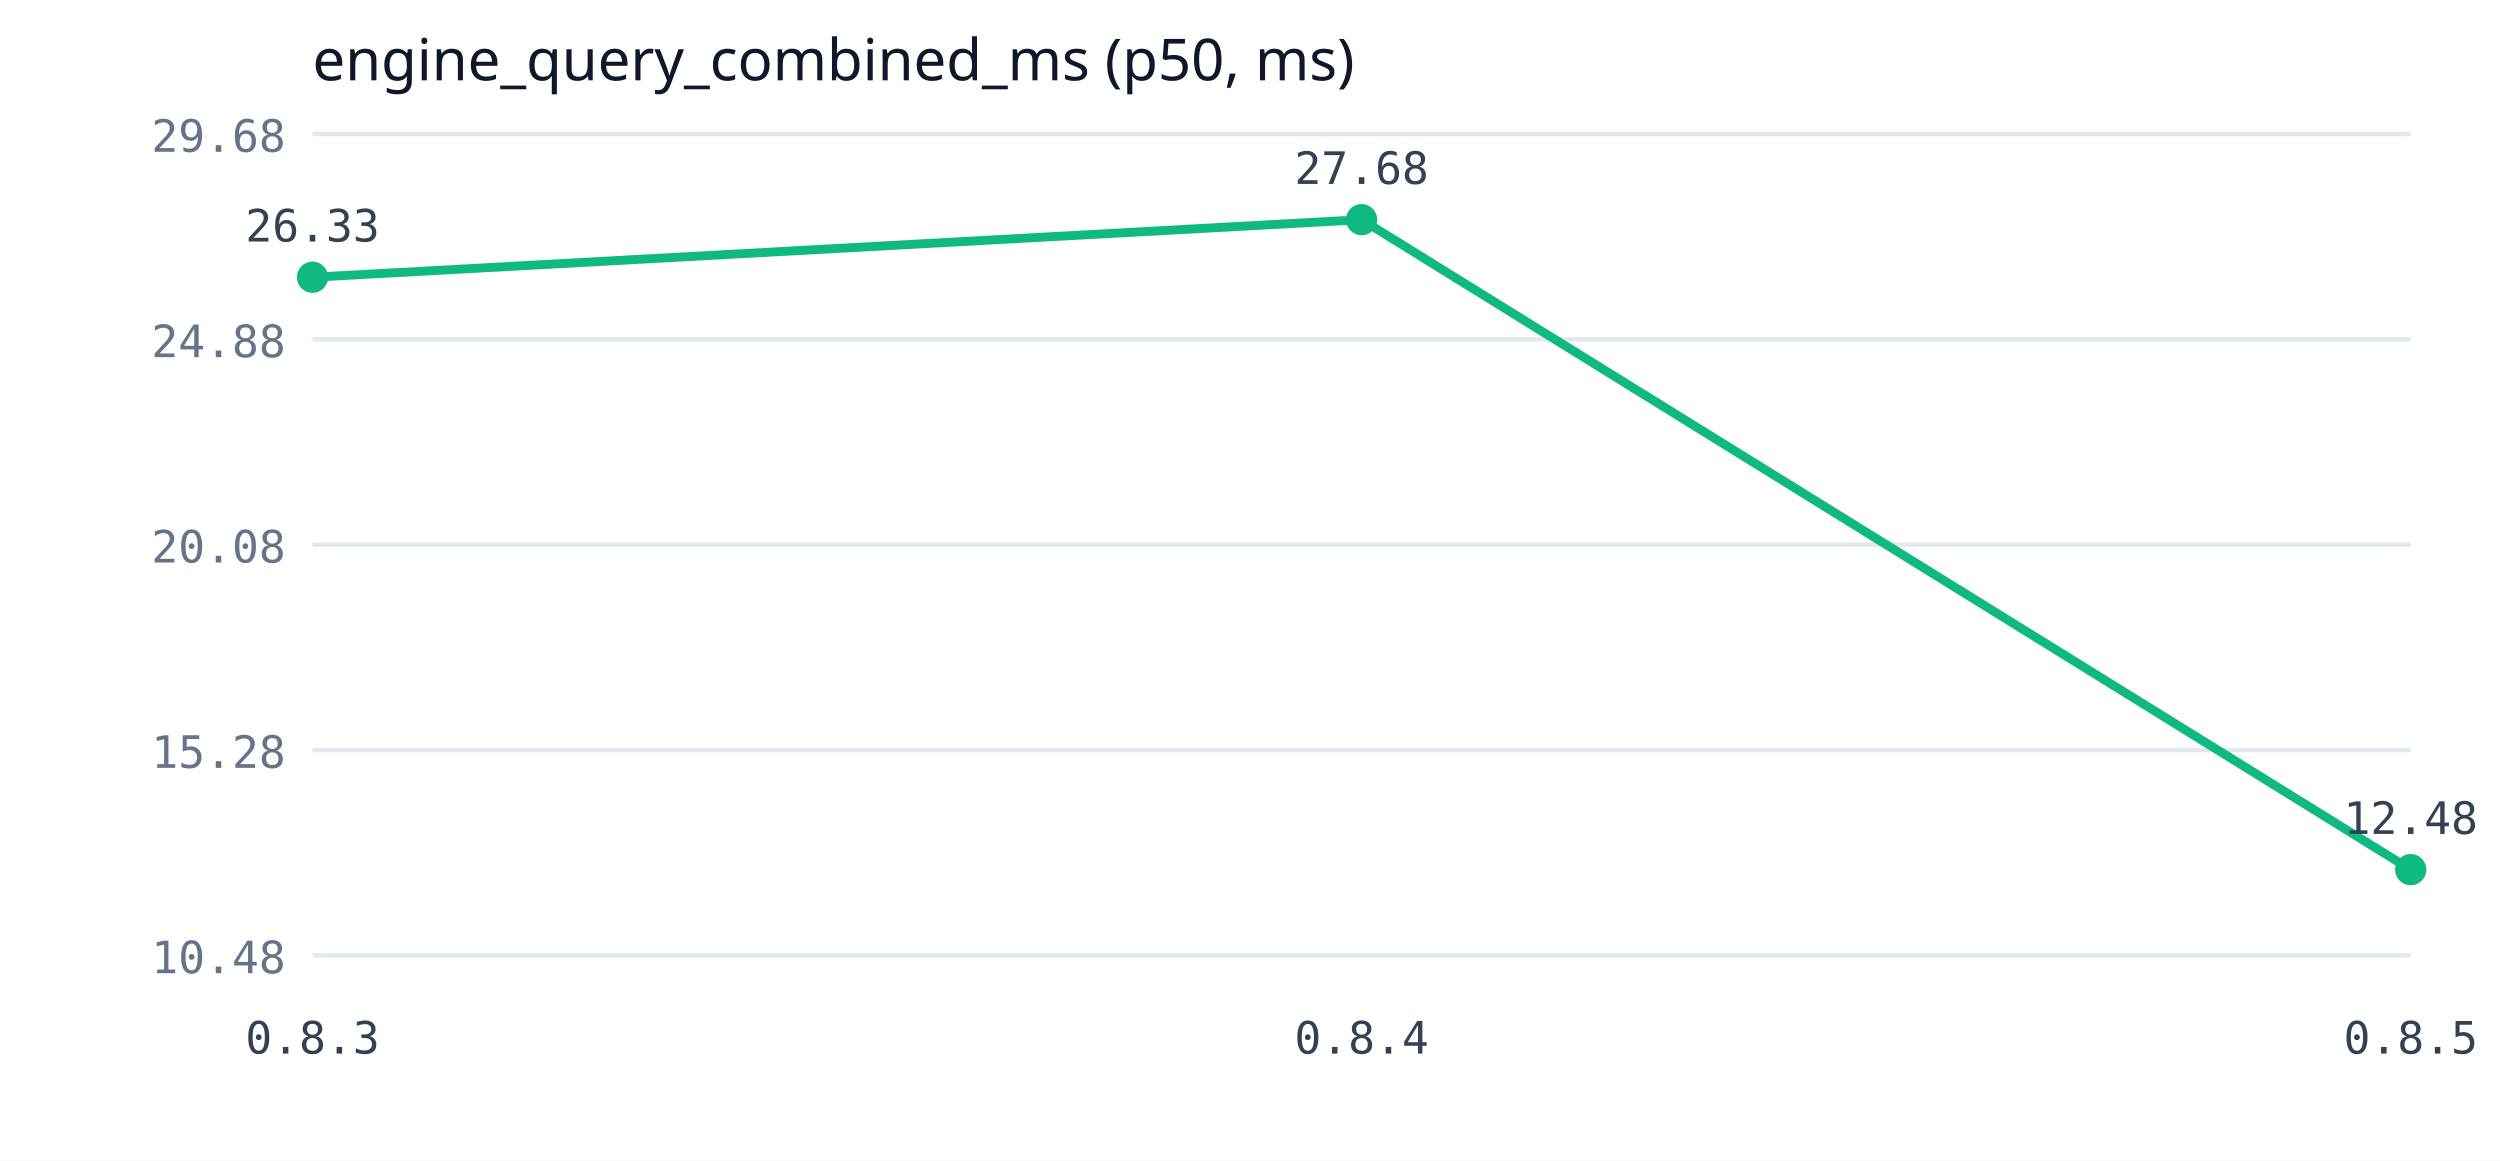
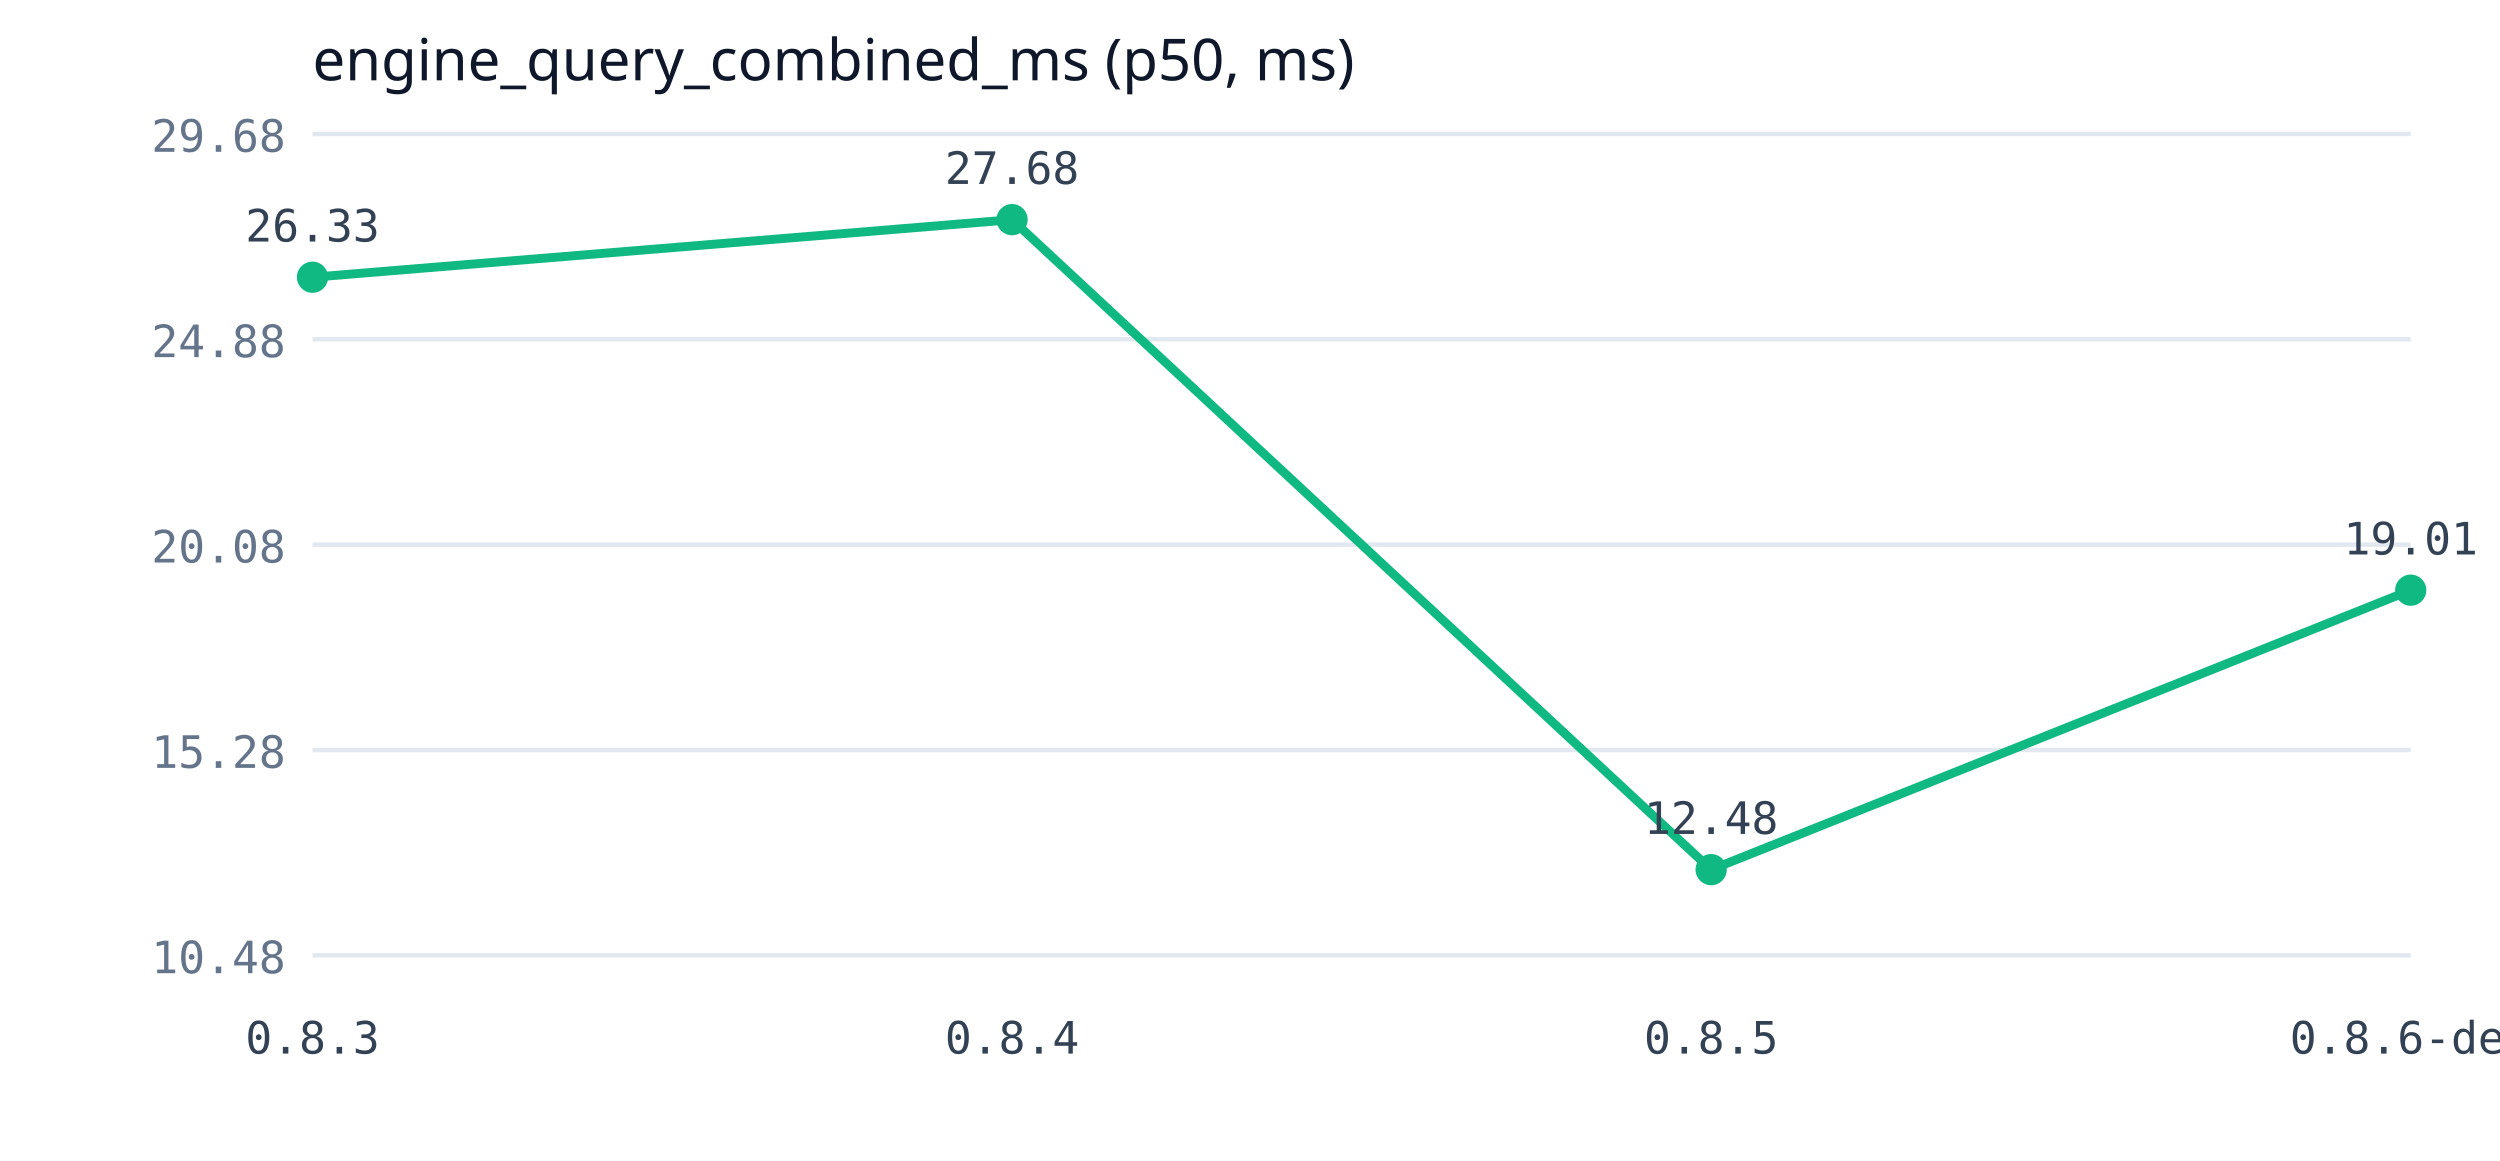
<svg xmlns="http://www.w3.org/2000/svg" width="560" height="260" viewBox="0 0 560 260">
  <rect width="560" height="260" fill="#ffffff" />
  <text x="70" y="18" font-family="Segoe UI" font-size="13" fill="#0f172a">engine_query_combined_ms (p50, ms)</text>
  <line x1="70" y1="214" x2="540" y2="214" stroke="#e2e8f0" stroke-width="1" />
  <text x="64" y="218" font-family="Consolas" font-size="10" fill="#64748b" text-anchor="end">10.48</text>
  <line x1="70" y1="168" x2="540" y2="168" stroke="#e2e8f0" stroke-width="1" />
  <text x="64" y="172" font-family="Consolas" font-size="10" fill="#64748b" text-anchor="end">15.28</text>
  <line x1="70" y1="122" x2="540" y2="122" stroke="#e2e8f0" stroke-width="1" />
  <text x="64" y="126" font-family="Consolas" font-size="10" fill="#64748b" text-anchor="end">20.08</text>
  <line x1="70" y1="76" x2="540" y2="76" stroke="#e2e8f0" stroke-width="1" />
  <text x="64" y="80" font-family="Consolas" font-size="10" fill="#64748b" text-anchor="end">24.88</text>
  <line x1="70" y1="30" x2="540" y2="30" stroke="#e2e8f0" stroke-width="1" />
  <text x="64" y="34" font-family="Consolas" font-size="10" fill="#64748b" text-anchor="end">29.68</text>
-   <polyline points="70,62.1 305,49.2 540,194.8" fill="none" stroke="#10b981" stroke-width="2" />
+   <polyline points="70,62.1 226.7,49.2 383.3,194.8 540,132.2" fill="none" stroke="#10b981" stroke-width="2" />
  <circle cx="70" cy="62.1" r="3.5" fill="#10b981" />
  <text x="70" y="54.1" font-family="Consolas" font-size="10" fill="#334155" text-anchor="middle">26.33</text>
  <text x="70" y="236" font-family="Consolas" font-size="10" fill="#334155" text-anchor="middle">0.8.3</text>
-   <circle cx="305" cy="49.2" r="3.5" fill="#10b981" />
-   <text x="305" y="41.2" font-family="Consolas" font-size="10" fill="#334155" text-anchor="middle">27.68</text>
-   <text x="305" y="236" font-family="Consolas" font-size="10" fill="#334155" text-anchor="middle">0.8.4</text>
-   <circle cx="540" cy="194.8" r="3.5" fill="#10b981" />
-   <text x="540" y="186.8" font-family="Consolas" font-size="10" fill="#334155" text-anchor="middle">12.48</text>
-   <text x="540" y="236" font-family="Consolas" font-size="10" fill="#334155" text-anchor="middle">0.8.5</text>
+   <circle cx="226.7" cy="49.2" r="3.5" fill="#10b981" />
+   <text x="226.7" y="41.2" font-family="Consolas" font-size="10" fill="#334155" text-anchor="middle">27.68</text>
+   <text x="226.7" y="236" font-family="Consolas" font-size="10" fill="#334155" text-anchor="middle">0.8.4</text>
+   <circle cx="383.3" cy="194.8" r="3.5" fill="#10b981" />
+   <text x="383.3" y="186.8" font-family="Consolas" font-size="10" fill="#334155" text-anchor="middle">12.48</text>
+   <text x="383.3" y="236" font-family="Consolas" font-size="10" fill="#334155" text-anchor="middle">0.8.5</text>
+   <circle cx="540" cy="132.2" r="3.5" fill="#10b981" />
+   <text x="540" y="124.2" font-family="Consolas" font-size="10" fill="#334155" text-anchor="middle">19.01</text>
+   <text x="540" y="236" font-family="Consolas" font-size="10" fill="#334155" text-anchor="middle">0.8.6-dev</text>
</svg>
